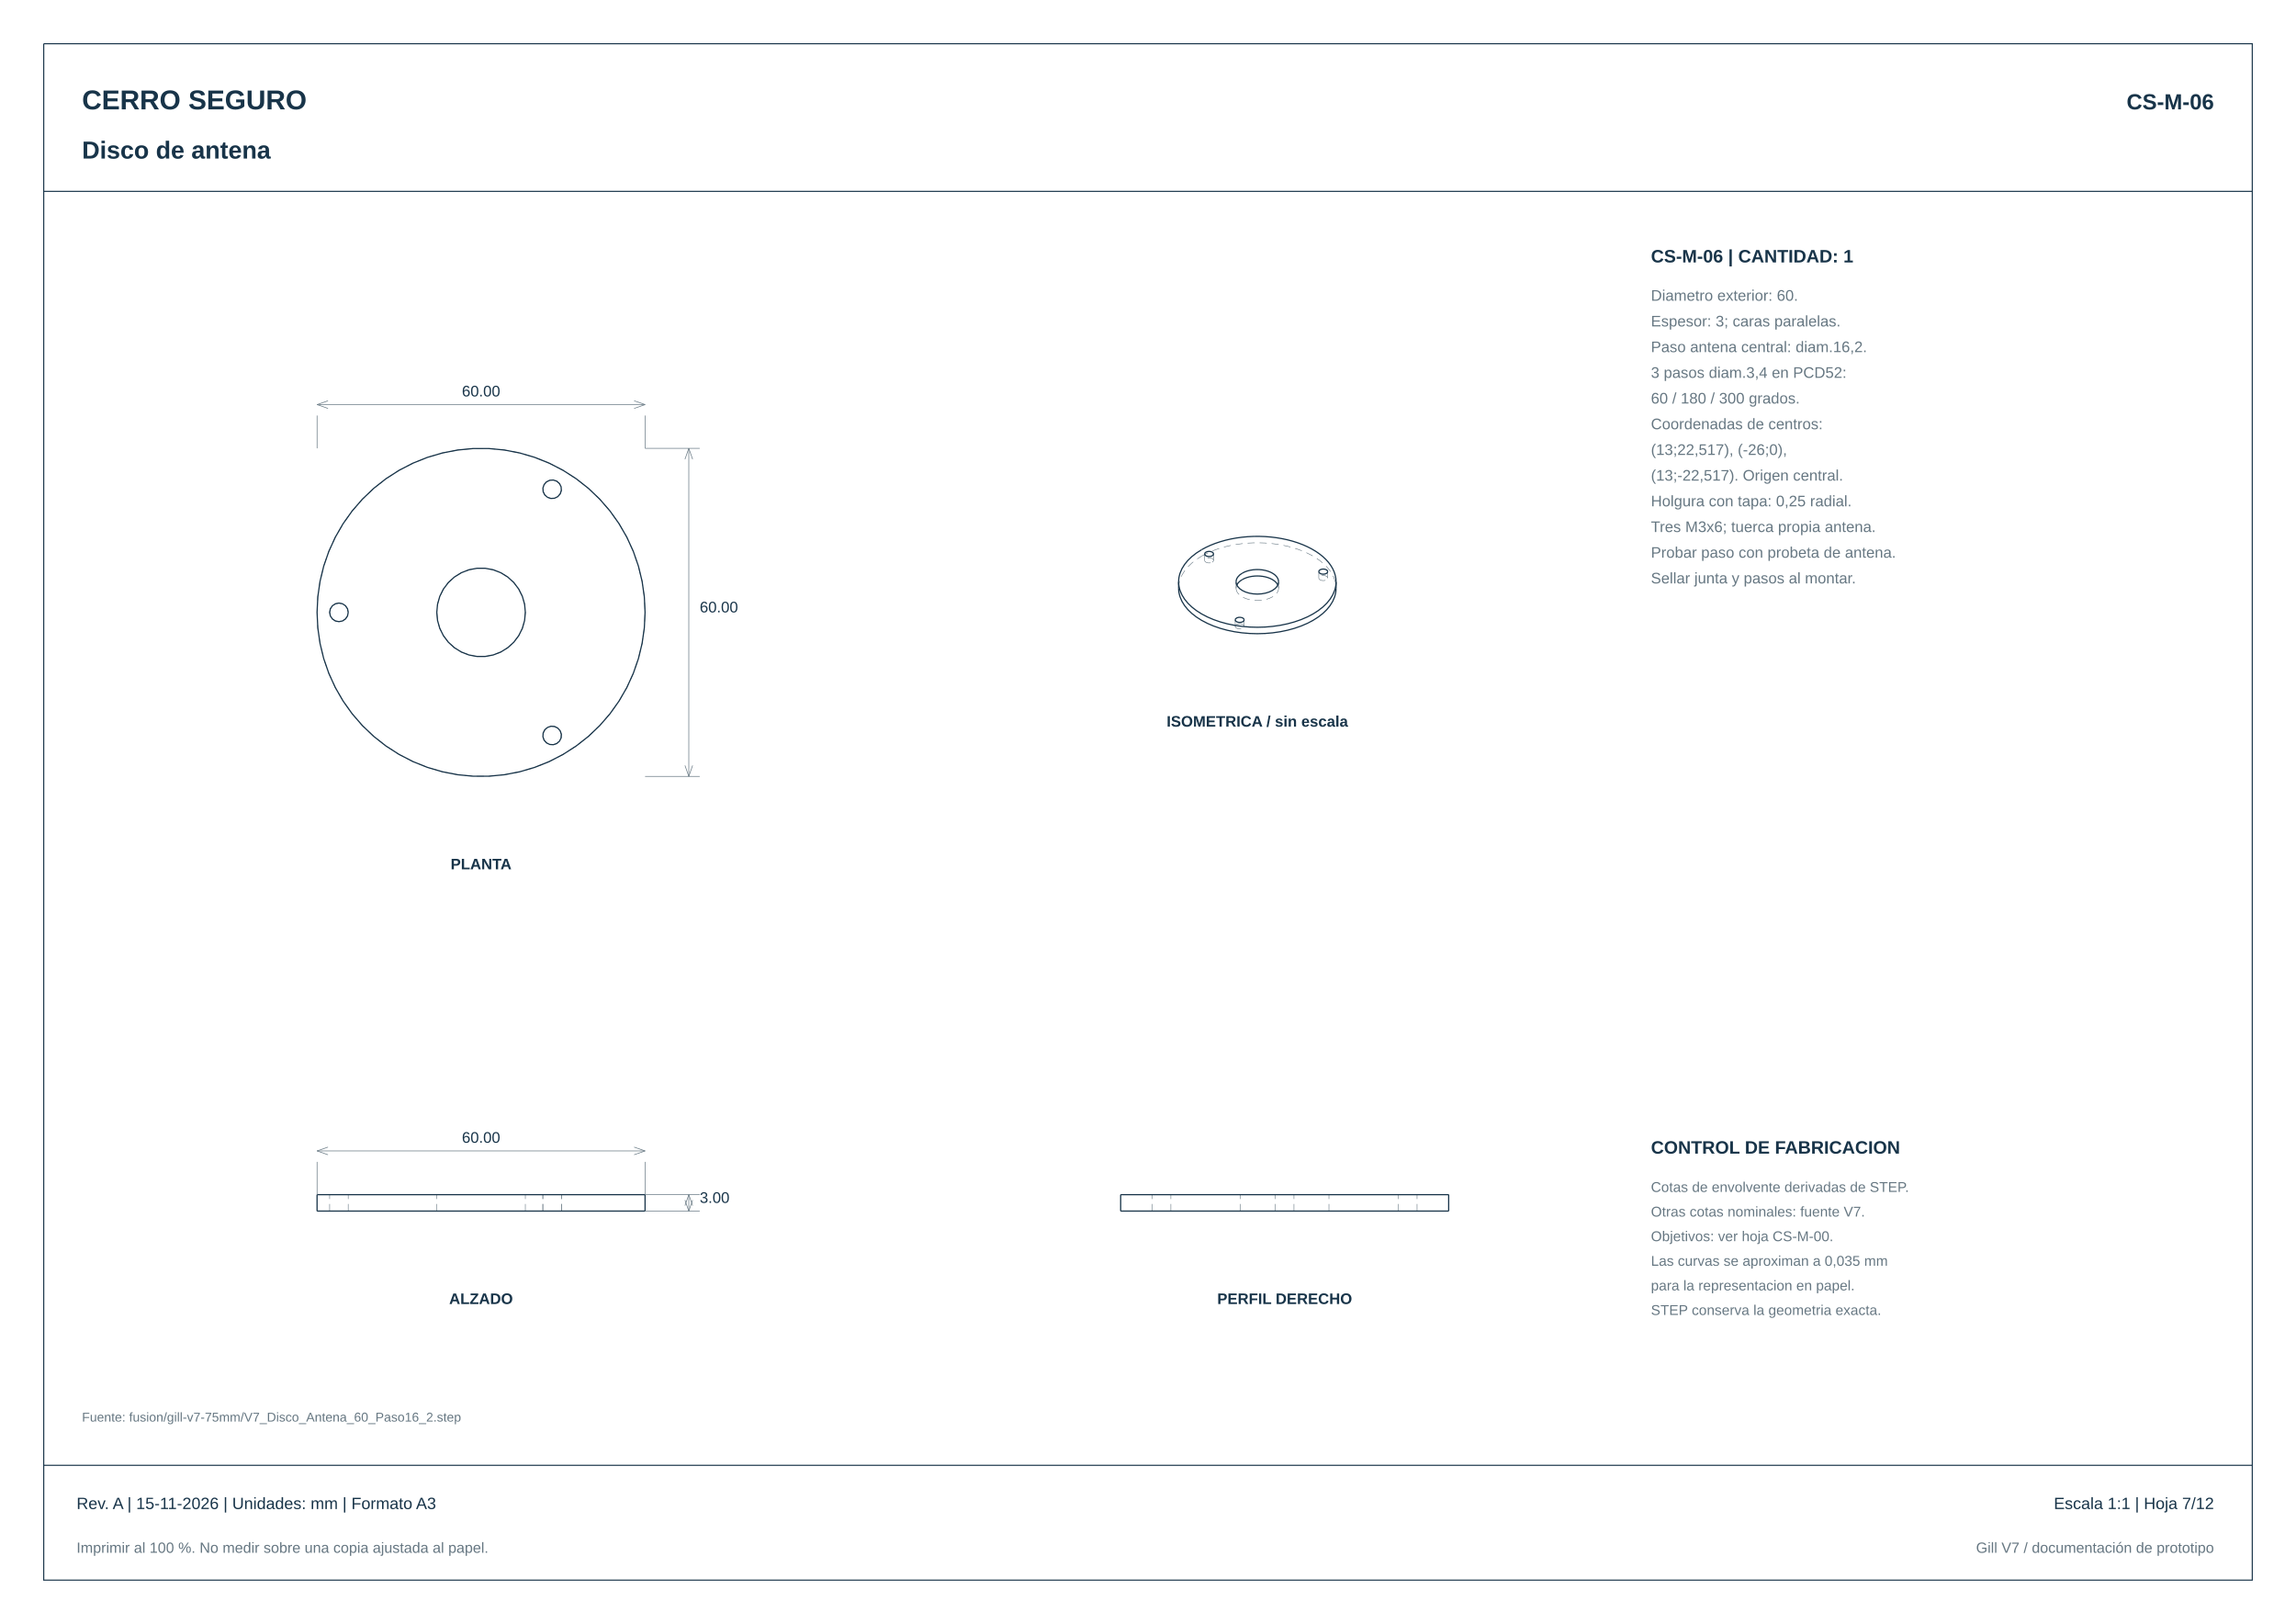
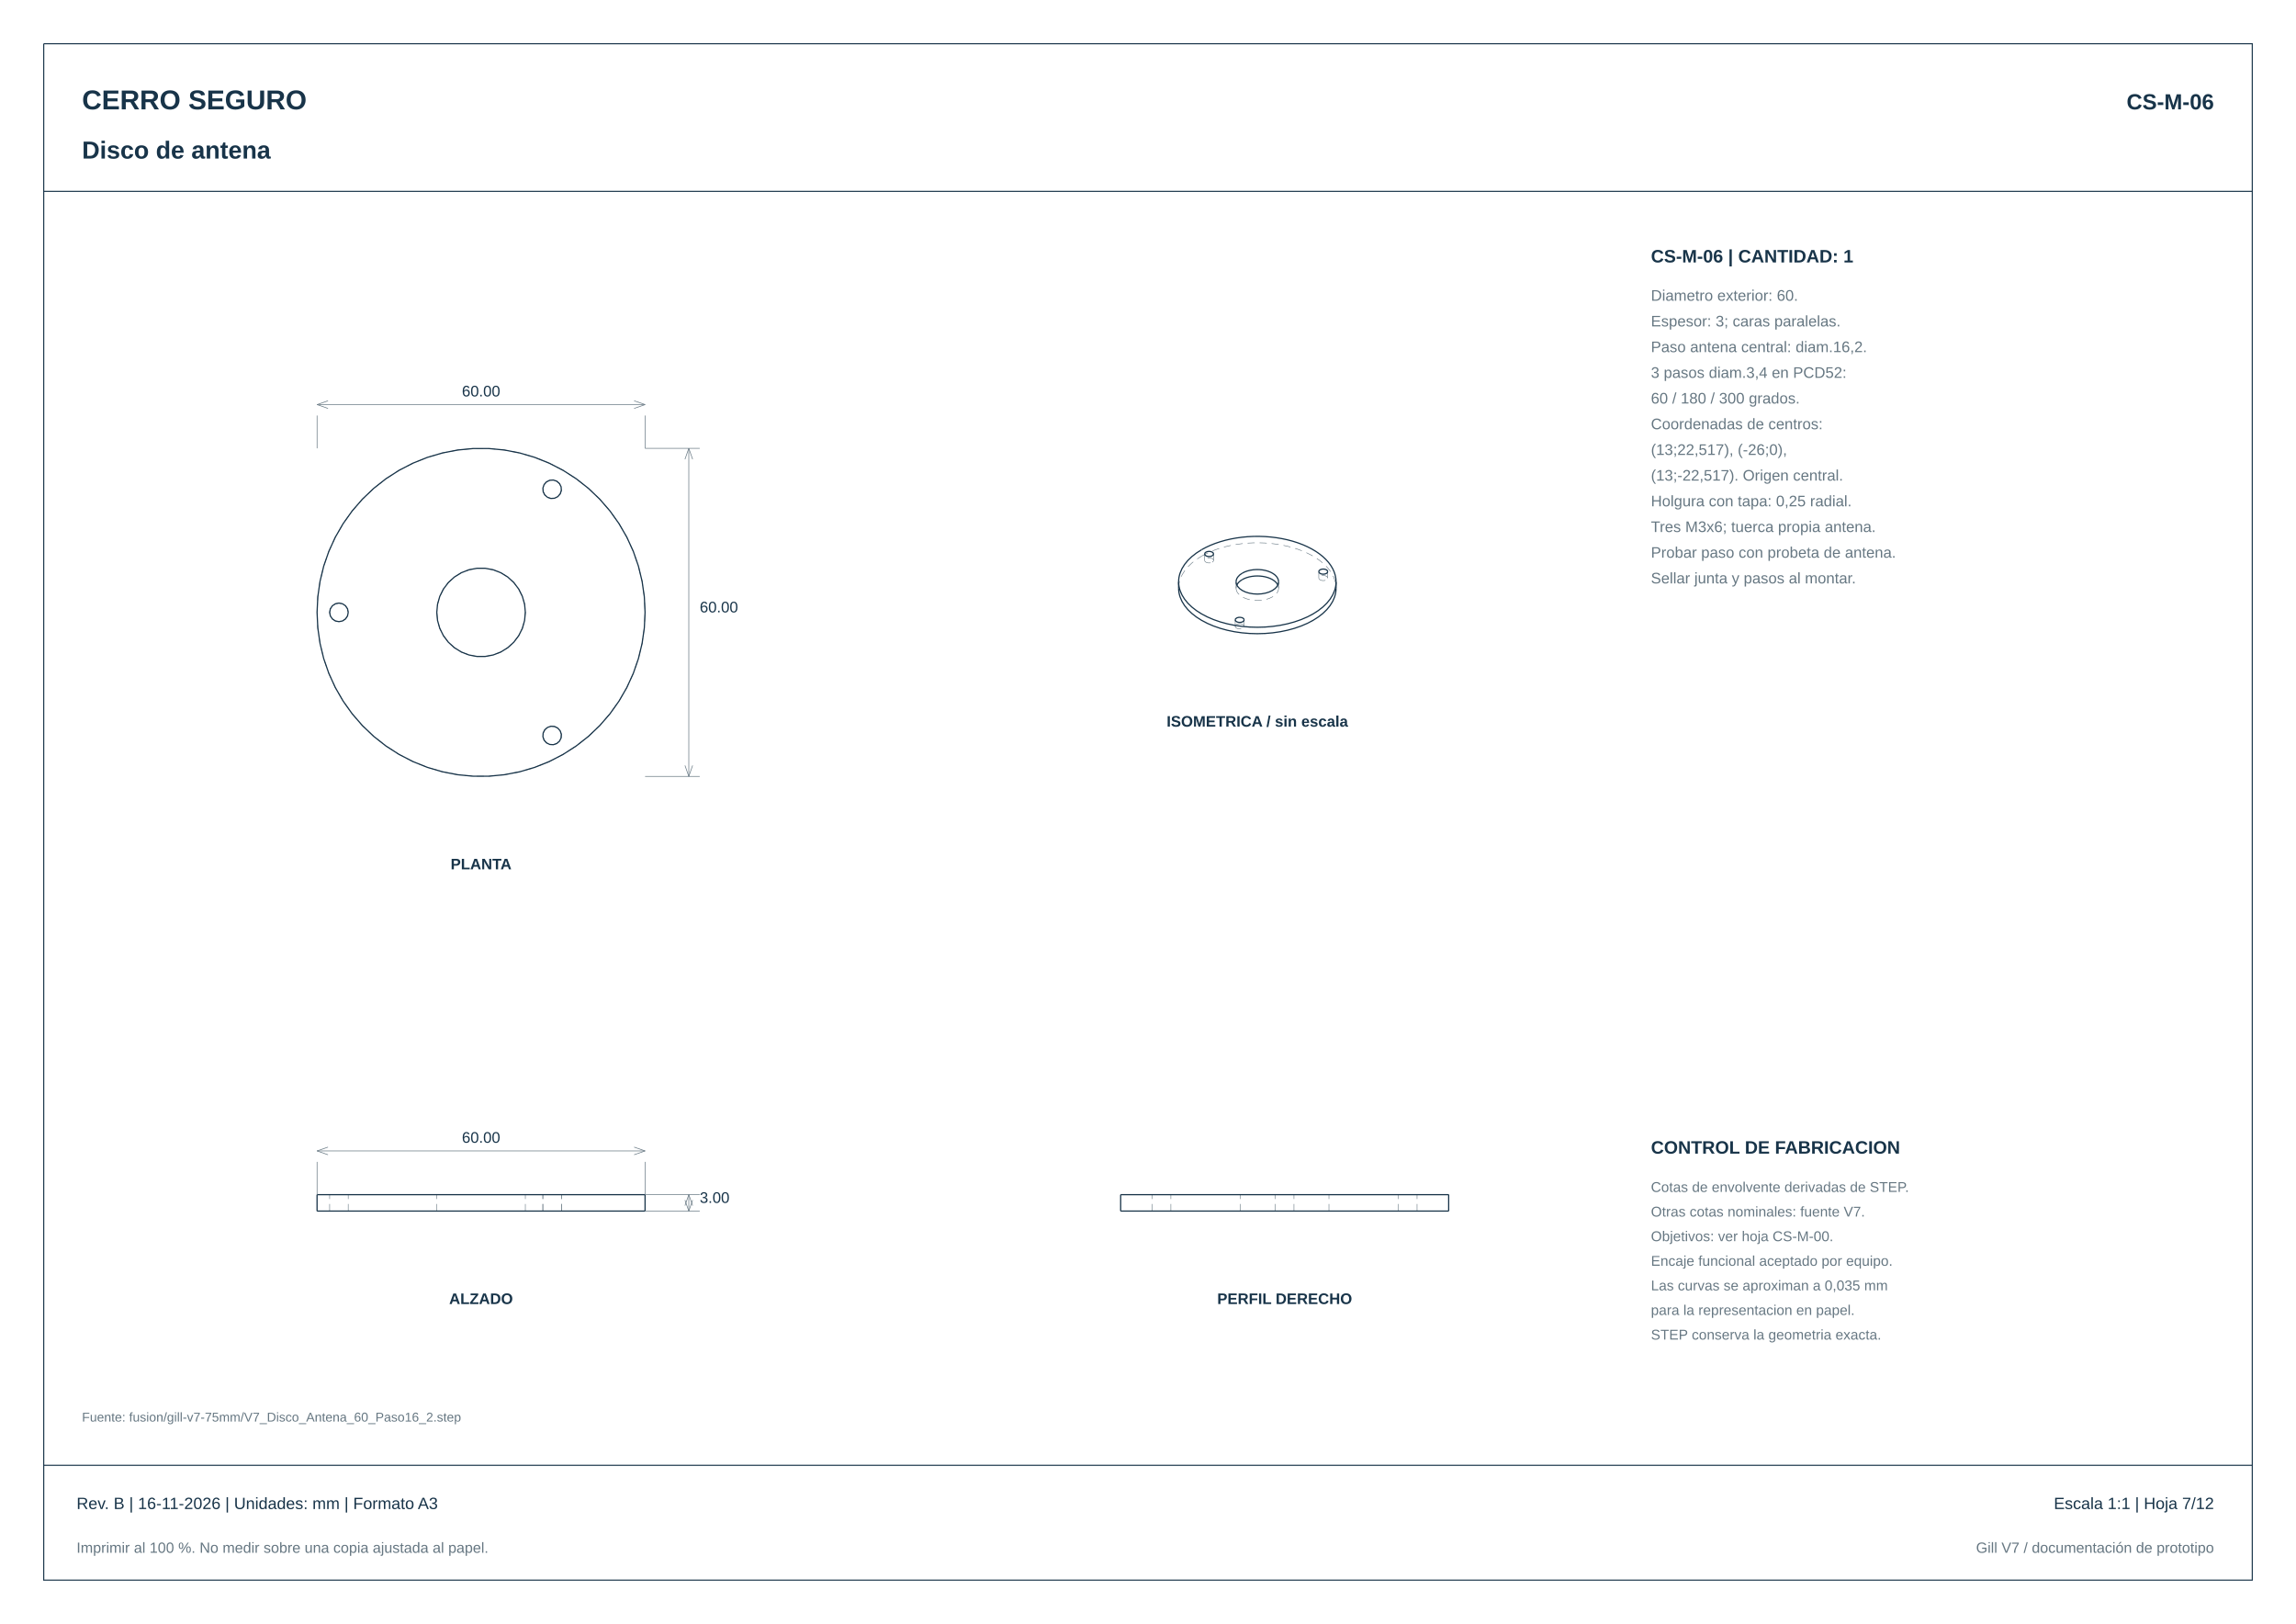
<svg xmlns="http://www.w3.org/2000/svg" width="420mm" height="297mm" viewBox="0 0 420 297">
  <polyline points="8,8 412,8 412,289 8,289 8,8" fill="none" stroke="#183449" stroke-width="0.2" />
  <text x="15" y="20" font-family="Arial, sans-serif" font-size="5" font-weight="700" text-anchor="start" fill="#183449">CERRO SEGURO</text>
  <text x="15" y="29" font-family="Arial, sans-serif" font-size="4.5" font-weight="700" text-anchor="start" fill="#183449">Disco de antena</text>
  <text x="405" y="20" font-family="Arial, sans-serif" font-size="4" font-weight="700" text-anchor="end" fill="#183449">CS-M-06</text>
  <polyline points="8,35 412,35" fill="none" stroke="#183449" stroke-width="0.2" />
  <polyline points="8,268 412,268" fill="none" stroke="#183449" stroke-width="0.2" />
-   <text x="14" y="276" font-family="Arial, sans-serif" font-size="3" font-weight="400" text-anchor="start" fill="#183449">Rev. A | 15-11-2026 | Unidades: mm | Formato A3</text>
+   <text x="14" y="276" font-family="Arial, sans-serif" font-size="3" font-weight="400" text-anchor="start" fill="#183449">Rev. B | 16-11-2026 | Unidades: mm | Formato A3</text>
  <text x="14" y="284" font-family="Arial, sans-serif" font-size="2.7" font-weight="400" text-anchor="start" fill="#667782">Imprimir al 100 %. No medir sobre una copia ajustada al papel.</text>
  <text x="405" y="276" font-family="Arial, sans-serif" font-size="3" font-weight="400" text-anchor="end" fill="#183449">Escala 1:1 | Hoja 7/12</text>
  <text x="405" y="284" font-family="Arial, sans-serif" font-size="2.7" font-weight="400" text-anchor="end" fill="#667782">Gill V7 / documentación de prototipo</text>
  <polyline points="100.15,133.044 99.651,133.482 99.358,134.077 99.314,134.739 99.528,135.367 99.965,135.865 100.56,136.159 101.222,136.202 101.85,135.989 102.349,135.552 102.642,134.957 102.686,134.295 102.472,133.667 102.035,133.168 101.44,132.875 100.778,132.831 100.15,133.044" fill="none" stroke="#667782" stroke-width="0.1" stroke-dasharray="1.3 .9" />
  <polyline points="63.7,112 63.571,111.349 63.202,110.798 62.651,110.429 62,110.3 61.349,110.429 60.798,110.798 60.429,111.349 60.3,112 60.429,112.651 60.798,113.202 61.349,113.571 62,113.7 62.651,113.571 63.202,113.202 63.571,112.651 63.7,112" fill="none" stroke="#667782" stroke-width="0.1" stroke-dasharray="1.3 .9" />
  <polyline points="100.15,90.956 100.778,91.169 101.44,91.125 102.035,90.832 102.472,90.333 102.686,89.705 102.642,89.043 102.349,88.448 101.85,88.011 101.222,87.798 100.56,87.841 99.965,88.135 99.528,88.633 99.314,89.261 99.358,89.923 99.651,90.518 100.15,90.956" fill="none" stroke="#667782" stroke-width="0.1" stroke-dasharray="1.3 .9" />
  <polyline points="79.9,112 80.038,113.488 80.447,114.926 81.113,116.264 82.014,117.457 83.119,118.464 84.389,119.251 85.783,119.791 87.253,120.065 88.747,120.065 90.217,119.791 91.611,119.251 92.881,118.464 93.986,117.457 94.887,116.264 95.553,114.926 95.962,113.488 96.1,112 95.962,110.512 95.553,109.074 94.887,107.736 93.986,106.543 92.881,105.536 91.611,104.749 90.217,104.209 88.747,103.935 87.253,103.935 85.783,104.209 84.389,104.749 83.119,105.536 82.014,106.543 81.113,107.736 80.447,109.074 80.038,110.512 79.9,112" fill="none" stroke="#667782" stroke-width="0.1" stroke-dasharray="1.3 .9" />
  <polyline points="58,112 58.136,109.148 58.542,106.323 59.215,103.548 60.149,100.85 61.335,98.253 62.762,95.781 64.418,93.455 66.288,91.298 68.354,89.328 70.598,87.563 73,86.019 75.537,84.711 78.188,83.65 80.927,82.846 83.731,82.305 86.573,82.034 89.427,82.034 92.269,82.305 95.073,82.846 97.812,83.65 100.463,84.711 103,86.019 105.402,87.563 107.646,89.328 109.712,91.298 111.582,93.455 113.238,95.781 114.665,98.253 115.851,100.85 116.785,103.548 117.458,106.323 117.864,109.148 118,112 117.864,114.852 117.458,117.677 116.785,120.452 115.851,123.15 114.665,125.747 113.238,128.219 111.582,130.545 109.712,132.702 107.646,134.673 105.402,136.437 103,137.981 100.463,139.289 97.812,140.35 95.073,141.154 92.269,141.695 89.427,141.966 86.573,141.966 83.731,141.695 80.927,141.154 78.188,140.35 75.537,139.289 73,137.981 70.598,136.437 68.354,134.673 66.288,132.702 64.418,130.545 62.762,128.219 61.335,125.747 60.149,123.15 59.215,120.452 58.542,117.677 58.136,114.852 58,112" fill="none" stroke="#667782" stroke-width="0.1" stroke-dasharray="1.3 .9" />
  <polyline points="100.15,133.044 100.778,132.831 101.44,132.875 102.035,133.168 102.472,133.667 102.686,134.295 102.642,134.957 102.349,135.552 101.85,135.989 101.222,136.202 100.56,136.159 99.965,135.865 99.528,135.367 99.314,134.739 99.358,134.077 99.651,133.482 100.15,133.044" fill="none" stroke="#183449" stroke-width="0.22" />
  <polyline points="63.7,112 63.571,112.651 63.202,113.202 62.651,113.571 62,113.7 61.349,113.571 60.798,113.202 60.429,112.651 60.3,112 60.429,111.349 60.798,110.798 61.349,110.429 62,110.3 62.651,110.429 63.202,110.798 63.571,111.349 63.7,112" fill="none" stroke="#183449" stroke-width="0.22" />
  <polyline points="100.15,90.956 99.651,90.518 99.358,89.923 99.314,89.261 99.528,88.633 99.965,88.135 100.56,87.841 101.222,87.798 101.85,88.011 102.349,88.448 102.642,89.043 102.686,89.705 102.472,90.333 102.035,90.832 101.44,91.125 100.778,91.169 100.15,90.956" fill="none" stroke="#183449" stroke-width="0.22" />
  <polyline points="79.9,112 80.038,110.512 80.447,109.074 81.113,107.736 82.014,106.543 83.119,105.536 84.389,104.749 85.783,104.209 87.253,103.935 88.747,103.935 90.217,104.209 91.611,104.749 92.881,105.536 93.986,106.543 94.887,107.736 95.553,109.074 95.962,110.512 96.1,112 95.962,113.488 95.553,114.926 94.887,116.264 93.986,117.457 92.881,118.464 91.611,119.251 90.217,119.791 88.747,120.065 87.253,120.065 85.783,119.791 84.389,119.251 83.119,118.464 82.014,117.457 81.113,116.264 80.447,114.926 80.038,113.488 79.9,112" fill="none" stroke="#183449" stroke-width="0.22" />
  <polyline points="58,112 58.136,114.852 58.542,117.677 59.215,120.452 60.149,123.15 61.335,125.747 62.762,128.219 64.418,130.545 66.288,132.702 68.354,134.673 70.598,136.437 73,137.981 75.537,139.289 78.188,140.35 80.927,141.154 83.731,141.695 86.573,141.966 89.427,141.966 92.269,141.695 95.073,141.154 97.812,140.35 100.463,139.289 103,137.981 105.402,136.437 107.646,134.673 109.712,132.702 111.582,130.545 113.238,128.219 114.665,125.747 115.851,123.15 116.785,120.452 117.458,117.677 117.864,114.852 118,112 117.864,109.148 117.458,106.323 116.785,103.548 115.851,100.85 114.665,98.253 113.238,95.781 111.582,93.455 109.712,91.298 107.646,89.328 105.402,87.563 103,86.019 100.463,84.711 97.812,83.65 95.073,82.846 92.269,82.305 89.427,82.034 86.573,82.034 83.731,82.305 80.927,82.846 78.188,83.65 75.537,84.711 73,86.019 70.598,87.563 68.354,89.328 66.288,91.298 64.418,93.455 62.762,95.781 61.335,98.253 60.149,100.85 59.215,103.548 58.542,106.323 58.136,109.148 58,112" fill="none" stroke="#183449" stroke-width="0.22" />
  <text x="88" y="159.0" font-family="Arial, sans-serif" font-size="2.8" font-weight="700" text-anchor="middle" fill="#183449">PLANTA</text>
  <polyline points="58,82 58,76" fill="none" stroke="#667782" stroke-width="0.12" />
  <polyline points="118,82 118,76" fill="none" stroke="#667782" stroke-width="0.12" />
  <polyline points="58,74 118,74" fill="none" stroke="#667782" stroke-width="0.12" />
  <polyline points="58,74 60,73.3" fill="none" stroke="#667782" stroke-width="0.12" />
  <polyline points="58,74 60,74.7" fill="none" stroke="#667782" stroke-width="0.12" />
  <polyline points="118,74 116,73.3" fill="none" stroke="#667782" stroke-width="0.12" />
  <polyline points="118,74 116,74.7" fill="none" stroke="#667782" stroke-width="0.12" />
  <text x="88.0" y="72.5" font-family="Arial, sans-serif" font-size="2.8" font-weight="400" text-anchor="middle" fill="#183449">60.00</text>
  <polyline points="118,82 128,82" fill="none" stroke="#667782" stroke-width="0.12" />
  <polyline points="118,142 128,142" fill="none" stroke="#667782" stroke-width="0.12" />
  <polyline points="126,82 126,142" fill="none" stroke="#667782" stroke-width="0.12" />
  <polyline points="126,82 125.3,84" fill="none" stroke="#667782" stroke-width="0.12" />
  <polyline points="126,82 126.7,84" fill="none" stroke="#667782" stroke-width="0.12" />
  <polyline points="126,142 125.3,140" fill="none" stroke="#667782" stroke-width="0.12" />
  <polyline points="126,142 126.7,140" fill="none" stroke="#667782" stroke-width="0.12" />
  <text x="128.0" y="112.0" font-family="Arial, sans-serif" font-size="2.8" font-weight="400" text-anchor="start" fill="#183449">60.00</text>
  <polyline points="100.15,218.5 100.379,218.5 100.622,218.5 100.873,218.5 101.127,218.5 101.378,218.5 101.621,218.5 101.85,218.5 102.06,218.5 102.246,218.5 102.405,218.5 102.532,218.5 102.624,218.5 102.681,218.5 102.7,218.5" fill="none" stroke="#667782" stroke-width="0.1" stroke-dasharray="1.3 .9" />
  <polyline points="102.7,218.5 102.657,218.5 102.532,218.5 102.329,218.5 102.06,218.5 101.738,218.5 101.378,218.5 101,218.5 100.622,218.5 100.262,218.5 99.94,218.5 99.671,218.5 99.468,218.5 99.343,218.5 99.3,218.5" fill="none" stroke="#667782" stroke-width="0.1" stroke-dasharray="1.3 .9" />
  <polyline points="99.3,218.5 99.305,218.5 99.319,218.5 99.343,218.5 99.376,218.5 99.418,218.5 99.468,218.5 99.528,218.5 99.595,218.5 99.671,218.5 99.754,218.5 99.844,218.5 99.94,218.5 100.042,218.5 100.15,218.5" fill="none" stroke="#667782" stroke-width="0.1" stroke-dasharray="1.3 .9" />
  <polyline points="100.15,221.5 100.042,221.5 99.94,221.5 99.844,221.5 99.754,221.5 99.671,221.5 99.595,221.5 99.528,221.5 99.468,221.5 99.418,221.5 99.376,221.5 99.343,221.5 99.319,221.5 99.305,221.5 99.3,221.5" fill="none" stroke="#667782" stroke-width="0.1" stroke-dasharray="1.3 .9" />
  <polyline points="99.3,221.5 99.343,221.5 99.468,221.5 99.671,221.5 99.94,221.5 100.262,221.5 100.622,221.5 101,221.5 101.378,221.5 101.738,221.5 102.06,221.5 102.329,221.5 102.532,221.5 102.657,221.5 102.7,221.5" fill="none" stroke="#667782" stroke-width="0.1" stroke-dasharray="1.3 .9" />
  <polyline points="102.7,221.5 102.681,221.5 102.624,221.5 102.532,221.5 102.405,221.5 102.246,221.5 102.06,221.5 101.85,221.5 101.621,221.5 101.378,221.5 101.127,221.5 100.873,221.5 100.622,221.5 100.379,221.5 100.15,221.5" fill="none" stroke="#667782" stroke-width="0.1" stroke-dasharray="1.3 .9" />
  <polyline points="63.7,221.5 63.7,218.5" fill="none" stroke="#667782" stroke-width="0.1" stroke-dasharray="1.3 .9" />
  <polyline points="63.7,218.5 63.657,218.5 63.532,218.5 63.329,218.5 63.06,218.5 62.738,218.5 62.378,218.5 62,218.5 61.622,218.5 61.262,218.5 60.94,218.5 60.671,218.5 60.468,218.5 60.343,218.5 60.3,218.5" fill="none" stroke="#667782" stroke-width="0.1" stroke-dasharray="1.3 .9" />
  <polyline points="60.3,218.5 60.343,218.5 60.468,218.5 60.671,218.5 60.94,218.5 61.262,218.5 61.622,218.5 62,218.5 62.378,218.5 62.738,218.5 63.06,218.5 63.329,218.5 63.532,218.5 63.657,218.5 63.7,218.5" fill="none" stroke="#667782" stroke-width="0.1" stroke-dasharray="1.3 .9" />
  <polyline points="63.7,221.5 63.657,221.5 63.532,221.5 63.329,221.5 63.06,221.5 62.738,221.5 62.378,221.5 62,221.5 61.622,221.5 61.262,221.5 60.94,221.5 60.671,221.5 60.468,221.5 60.343,221.5 60.3,221.5" fill="none" stroke="#667782" stroke-width="0.1" stroke-dasharray="1.3 .9" />
  <polyline points="60.3,221.5 60.343,221.5 60.468,221.5 60.671,221.5 60.94,221.5 61.262,221.5 61.622,221.5 62,221.5 62.378,221.5 62.738,221.5 63.06,221.5 63.329,221.5 63.532,221.5 63.657,221.5 63.7,221.5" fill="none" stroke="#667782" stroke-width="0.1" stroke-dasharray="1.3 .9" />
  <polyline points="100.15,218.5 100.042,218.5 99.94,218.5 99.844,218.5 99.754,218.5 99.671,218.5 99.595,218.5 99.528,218.5 99.468,218.5 99.418,218.5 99.376,218.5 99.343,218.5 99.319,218.5 99.305,218.5 99.3,218.5" fill="none" stroke="#667782" stroke-width="0.1" stroke-dasharray="1.3 .9" />
  <polyline points="99.3,218.5 99.343,218.5 99.468,218.5 99.671,218.5 99.94,218.5 100.262,218.5 100.622,218.5 101,218.5 101.378,218.5 101.738,218.5 102.06,218.5 102.329,218.5 102.532,218.5 102.657,218.5 102.7,218.5" fill="none" stroke="#667782" stroke-width="0.1" stroke-dasharray="1.3 .9" />
  <polyline points="102.7,218.5 102.681,218.5 102.624,218.5 102.532,218.5 102.405,218.5 102.246,218.5 102.06,218.5 101.85,218.5 101.621,218.5 101.378,218.5 101.127,218.5 100.873,218.5 100.622,218.5 100.379,218.5 100.15,218.5" fill="none" stroke="#667782" stroke-width="0.1" stroke-dasharray="1.3 .9" />
  <polyline points="100.15,221.5 100.379,221.5 100.622,221.5 100.873,221.5 101.127,221.5 101.378,221.5 101.621,221.5 101.85,221.5 102.06,221.5 102.246,221.5 102.405,221.5 102.532,221.5 102.624,221.5 102.681,221.5 102.7,221.5" fill="none" stroke="#667782" stroke-width="0.1" stroke-dasharray="1.3 .9" />
  <polyline points="102.7,221.5 102.657,221.5 102.532,221.5 102.329,221.5 102.06,221.5 101.738,221.5 101.378,221.5 101,221.5 100.622,221.5 100.262,221.5 99.94,221.5 99.671,221.5 99.468,221.5 99.343,221.5 99.3,221.5" fill="none" stroke="#667782" stroke-width="0.1" stroke-dasharray="1.3 .9" />
  <polyline points="99.3,221.5 99.305,221.5 99.319,221.5 99.343,221.5 99.376,221.5 99.418,221.5 99.468,221.5 99.528,221.5 99.595,221.5 99.671,221.5 99.754,221.5 99.844,221.5 99.94,221.5 100.042,221.5 100.15,221.5" fill="none" stroke="#667782" stroke-width="0.1" stroke-dasharray="1.3 .9" />
  <polyline points="79.9,221.5 79.9,218.5" fill="none" stroke="#667782" stroke-width="0.1" stroke-dasharray="1.3 .9" />
  <polyline points="79.9,218.5 80.103,218.5 80.702,218.5 81.667,218.5 82.95,218.5 84.486,218.5 86.198,218.5 88,218.5 89.802,218.5 91.514,218.5 93.05,218.5 94.333,218.5 95.298,218.5 95.897,218.5 96.1,218.5" fill="none" stroke="#667782" stroke-width="0.1" stroke-dasharray="1.3 .9" />
  <polyline points="96.1,218.5 95.897,218.5 95.298,218.5 94.333,218.5 93.05,218.5 91.514,218.5 89.802,218.5 88,218.5 86.198,218.5 84.486,218.5 82.95,218.5 81.667,218.5 80.702,218.5 80.103,218.5 79.9,218.5" fill="none" stroke="#667782" stroke-width="0.1" stroke-dasharray="1.3 .9" />
  <polyline points="79.9,221.5 80.103,221.5 80.702,221.5 81.667,221.5 82.95,221.5 84.486,221.5 86.198,221.5 88,221.5 89.802,221.5 91.514,221.5 93.05,221.5 94.333,221.5 95.298,221.5 95.897,221.5 96.1,221.5" fill="none" stroke="#667782" stroke-width="0.1" stroke-dasharray="1.3 .9" />
  <polyline points="96.1,221.5 95.897,221.5 95.298,221.5 94.333,221.5 93.05,221.5 91.514,221.5 89.802,221.5 88,221.5 86.198,221.5 84.486,221.5 82.95,221.5 81.667,221.5 80.702,221.5 80.103,221.5 79.9,221.5" fill="none" stroke="#667782" stroke-width="0.1" stroke-dasharray="1.3 .9" />
  <polyline points="118,218.5 117.248,218.5 115.029,218.5 111.455,218.5 106.705,218.5 101.016,218.5 94.676,218.5 88,218.5 81.324,218.5 74.984,218.5 69.295,218.5 64.545,218.5 60.971,218.5 58.752,218.5 58,218.5" fill="none" stroke="#667782" stroke-width="0.1" stroke-dasharray="1.3 .9" />
  <polyline points="58,221.5 58.752,221.5 60.971,221.5 64.545,221.5 69.295,221.5 74.984,221.5 81.324,221.5 88,221.5 94.676,221.5 101.016,221.5 106.705,221.5 111.455,221.5 115.029,221.5 117.248,221.5 118,221.5" fill="none" stroke="#667782" stroke-width="0.1" stroke-dasharray="1.3 .9" />
  <polyline points="102.7,221.5 102.7,218.5" fill="none" stroke="#667782" stroke-width="0.1" stroke-dasharray="1.3 .9" />
  <polyline points="99.3,221.5 99.3,218.5" fill="none" stroke="#667782" stroke-width="0.1" stroke-dasharray="1.3 .9" />
  <polyline points="60.3,221.5 60.3,218.5" fill="none" stroke="#667782" stroke-width="0.1" stroke-dasharray="1.3 .9" />
  <polyline points="102.7,221.5 102.7,218.5" fill="none" stroke="#667782" stroke-width="0.1" stroke-dasharray="1.3 .9" />
  <polyline points="99.3,221.5 99.3,218.5" fill="none" stroke="#667782" stroke-width="0.1" stroke-dasharray="1.3 .9" />
  <polyline points="96.1,221.5 96.1,218.5" fill="none" stroke="#667782" stroke-width="0.1" stroke-dasharray="1.3 .9" />
  <polyline points="58,218.5 58.752,218.5 60.971,218.5 64.545,218.5 69.295,218.5 74.984,218.5 81.324,218.5 88,218.5 94.676,218.5 101.016,218.5 106.705,218.5 111.455,218.5 115.029,218.5 117.248,218.5 118,218.5" fill="none" stroke="#183449" stroke-width="0.22" />
  <polyline points="58,218.5 58,221.5" fill="none" stroke="#183449" stroke-width="0.22" />
  <polyline points="118,221.5 117.248,221.5 115.029,221.5 111.455,221.5 106.705,221.5 101.016,221.5 94.676,221.5 88,221.5 81.324,221.5 74.984,221.5 69.295,221.5 64.545,221.5 60.971,221.5 58.752,221.5 58,221.5" fill="none" stroke="#183449" stroke-width="0.22" />
  <polyline points="118,221.5 118,218.5" fill="none" stroke="#183449" stroke-width="0.22" />
  <text x="88" y="238.5" font-family="Arial, sans-serif" font-size="2.8" font-weight="700" text-anchor="middle" fill="#183449">ALZADO</text>
  <polyline points="58,218.5 58,212.5" fill="none" stroke="#667782" stroke-width="0.12" />
  <polyline points="118,218.5 118,212.5" fill="none" stroke="#667782" stroke-width="0.12" />
  <polyline points="58,210.5 118,210.5" fill="none" stroke="#667782" stroke-width="0.12" />
  <polyline points="58,210.5 60,209.8" fill="none" stroke="#667782" stroke-width="0.12" />
  <polyline points="58,210.5 60,211.2" fill="none" stroke="#667782" stroke-width="0.12" />
  <polyline points="118,210.5 116,209.8" fill="none" stroke="#667782" stroke-width="0.12" />
  <polyline points="118,210.5 116,211.2" fill="none" stroke="#667782" stroke-width="0.12" />
  <text x="88.0" y="209.0" font-family="Arial, sans-serif" font-size="2.8" font-weight="400" text-anchor="middle" fill="#183449">60.00</text>
  <polyline points="118,218.5 128,218.5" fill="none" stroke="#667782" stroke-width="0.12" />
  <polyline points="118,221.5 128,221.5" fill="none" stroke="#667782" stroke-width="0.12" />
  <polyline points="126,218.5 126,221.5" fill="none" stroke="#667782" stroke-width="0.12" />
  <polyline points="126,218.5 125.3,220.5" fill="none" stroke="#667782" stroke-width="0.12" />
  <polyline points="126,218.5 126.7,220.5" fill="none" stroke="#667782" stroke-width="0.12" />
  <polyline points="126,221.5 125.3,219.5" fill="none" stroke="#667782" stroke-width="0.12" />
  <polyline points="126,221.5 126.7,219.5" fill="none" stroke="#667782" stroke-width="0.12" />
  <text x="128.0" y="220.0" font-family="Arial, sans-serif" font-size="2.8" font-weight="400" text-anchor="start" fill="#183449">3.00</text>
  <polyline points="213.956,218.5 213.986,218.5 214.015,218.5 214.042,218.5 214.066,218.5 214.088,218.5 214.108,218.5 214.125,218.5 214.141,218.5 214.154,218.5 214.164,218.5 214.173,218.5 214.179,218.5 214.182,218.5 214.183,218.5" fill="none" stroke="#667782" stroke-width="0.1" stroke-dasharray="1.3 .9" />
  <polyline points="214.183,218.5 214.141,218.5 214.015,218.5 213.812,218.5 213.543,218.5 213.221,218.5 212.862,218.5 212.483,218.5 212.105,218.5 211.746,218.5 211.423,218.5 211.154,218.5 210.952,218.5 210.826,218.5 210.783,218.5" fill="none" stroke="#667782" stroke-width="0.1" stroke-dasharray="1.3 .9" />
  <polyline points="210.783,218.5 210.813,218.5 210.901,218.5 211.044,218.5 211.237,218.5 211.474,218.5 211.746,218.5 212.043,218.5 212.356,218.5 212.674,218.5 212.984,218.5 213.278,218.5 213.543,218.5 213.772,218.5 213.956,218.5" fill="none" stroke="#667782" stroke-width="0.1" stroke-dasharray="1.3 .9" />
  <polyline points="213.956,221.5 213.772,221.5 213.543,221.5 213.278,221.5 212.984,221.5 212.674,221.5 212.356,221.5 212.043,221.5 211.746,221.5 211.474,221.5 211.237,221.5 211.044,221.5 210.901,221.5 210.813,221.5 210.783,221.5" fill="none" stroke="#667782" stroke-width="0.1" stroke-dasharray="1.3 .9" />
  <polyline points="210.783,221.5 210.826,221.5 210.952,221.5 211.154,221.5 211.423,221.5 211.746,221.5 212.105,221.5 212.483,221.5 212.862,221.5 213.221,221.5 213.543,221.5 213.812,221.5 214.015,221.5 214.141,221.5 214.183,221.5" fill="none" stroke="#667782" stroke-width="0.1" stroke-dasharray="1.3 .9" />
  <polyline points="214.183,221.5 214.182,221.5 214.179,221.5 214.173,221.5 214.164,221.5 214.154,221.5 214.141,221.5 214.125,221.5 214.108,221.5 214.088,221.5 214.066,221.5 214.042,221.5 214.015,221.5 213.986,221.5 213.956,221.5" fill="none" stroke="#667782" stroke-width="0.1" stroke-dasharray="1.3 .9" />
  <polyline points="235,218.5 234.81,218.5 234.622,218.5 234.439,218.5 234.262,218.5 234.095,218.5 233.94,218.5 233.798,218.5 233.671,218.5 233.561,218.5 233.468,218.5 233.395,218.5 233.343,218.5 233.311,218.5 233.3,218.5" fill="none" stroke="#667782" stroke-width="0.1" stroke-dasharray="1.3 .9" />
  <polyline points="233.3,218.5 233.343,218.5 233.468,218.5 233.671,218.5 233.94,218.5 234.262,218.5 234.622,218.5 235,218.5 235.378,218.5 235.738,218.5 236.06,218.5 236.329,218.5 236.532,218.5 236.657,218.5 236.7,218.5" fill="none" stroke="#667782" stroke-width="0.1" stroke-dasharray="1.3 .9" />
  <polyline points="236.7,218.5 236.689,218.5 236.657,218.5 236.605,218.5 236.532,218.5 236.439,218.5 236.329,218.5 236.202,218.5 236.06,218.5 235.905,218.5 235.738,218.5 235.561,218.5 235.378,218.5 235.19,218.5 235,218.5" fill="none" stroke="#667782" stroke-width="0.1" stroke-dasharray="1.3 .9" />
  <polyline points="235,221.5 235.19,221.5 235.378,221.5 235.561,221.5 235.738,221.5 235.905,221.5 236.06,221.5 236.202,221.5 236.329,221.5 236.439,221.5 236.532,221.5 236.605,221.5 236.657,221.5 236.689,221.5 236.7,221.5" fill="none" stroke="#667782" stroke-width="0.1" stroke-dasharray="1.3 .9" />
  <polyline points="236.7,221.5 236.657,221.5 236.532,221.5 236.329,221.5 236.06,221.5 235.738,221.5 235.378,221.5 235,221.5 234.622,221.5 234.262,221.5 233.94,221.5 233.671,221.5 233.468,221.5 233.343,221.5 233.3,221.5" fill="none" stroke="#667782" stroke-width="0.1" stroke-dasharray="1.3 .9" />
  <polyline points="233.3,221.5 233.311,221.5 233.343,221.5 233.395,221.5 233.468,221.5 233.561,221.5 233.671,221.5 233.798,221.5 233.94,221.5 234.095,221.5 234.262,221.5 234.439,221.5 234.622,221.5 234.81,221.5 235,221.5" fill="none" stroke="#667782" stroke-width="0.1" stroke-dasharray="1.3 .9" />
  <polyline points="256.044,218.5 256.228,218.5 256.457,218.5 256.722,218.5 257.016,218.5 257.326,218.5 257.644,218.5 257.957,218.5 258.254,218.5 258.526,218.5 258.763,218.5 258.956,218.5 259.099,218.5 259.187,218.5 259.217,218.5" fill="none" stroke="#667782" stroke-width="0.1" stroke-dasharray="1.3 .9" />
  <polyline points="259.217,218.5 259.174,218.5 259.048,218.5 258.846,218.5 258.577,218.5 258.254,218.5 257.895,218.5 257.517,218.5 257.138,218.5 256.779,218.5 256.457,218.5 256.188,218.5 255.985,218.5 255.859,218.5 255.817,218.5" fill="none" stroke="#667782" stroke-width="0.1" stroke-dasharray="1.3 .9" />
  <polyline points="255.817,218.5 255.818,218.5 255.821,218.5 255.827,218.5 255.836,218.5 255.846,218.5 255.859,218.5 255.875,218.5 255.892,218.5 255.912,218.5 255.934,218.5 255.958,218.5 255.985,218.5 256.014,218.5 256.044,218.5" fill="none" stroke="#667782" stroke-width="0.1" stroke-dasharray="1.3 .9" />
  <polyline points="256.044,221.5 256.014,221.5 255.985,221.5 255.958,221.5 255.934,221.5 255.912,221.5 255.892,221.5 255.875,221.5 255.859,221.5 255.846,221.5 255.836,221.5 255.827,221.5 255.821,221.5 255.818,221.5 255.817,221.5" fill="none" stroke="#667782" stroke-width="0.1" stroke-dasharray="1.3 .9" />
  <polyline points="255.817,221.5 255.859,221.5 255.985,221.5 256.188,221.5 256.457,221.5 256.779,221.5 257.138,221.5 257.517,221.5 257.895,221.5 258.254,221.5 258.577,221.5 258.846,221.5 259.048,221.5 259.174,221.5 259.217,221.5" fill="none" stroke="#667782" stroke-width="0.1" stroke-dasharray="1.3 .9" />
  <polyline points="259.217,221.5 259.187,221.5 259.099,221.5 258.956,221.5 258.763,221.5 258.526,221.5 258.254,221.5 257.957,221.5 257.644,221.5 257.326,221.5 257.016,221.5 256.722,221.5 256.457,221.5 256.228,221.5 256.044,221.5" fill="none" stroke="#667782" stroke-width="0.1" stroke-dasharray="1.3 .9" />
  <polyline points="235,218.5 235.907,218.5 236.802,218.5 237.675,218.5 238.514,218.5 239.31,218.5 240.05,218.5 240.728,218.5 241.333,218.5 241.858,218.5 242.298,218.5 242.645,218.5 242.897,218.5 243.049,218.5 243.1,218.5" fill="none" stroke="#667782" stroke-width="0.1" stroke-dasharray="1.3 .9" />
  <polyline points="243.1,218.5 242.897,218.5 242.298,218.5 241.333,218.5 240.05,218.5 238.514,218.5 236.802,218.5 235,218.5 233.198,218.5 231.486,218.5 229.95,218.5 228.667,218.5 227.702,218.5 227.103,218.5 226.9,218.5" fill="none" stroke="#667782" stroke-width="0.1" stroke-dasharray="1.3 .9" />
  <polyline points="226.9,218.5 226.951,218.5 227.103,218.5 227.355,218.5 227.702,218.5 228.142,218.5 228.667,218.5 229.272,218.5 229.95,218.5 230.69,218.5 231.486,218.5 232.325,218.5 233.198,218.5 234.093,218.5 235,218.5" fill="none" stroke="#667782" stroke-width="0.1" stroke-dasharray="1.3 .9" />
  <polyline points="235,221.5 234.093,221.5 233.198,221.5 232.325,221.5 231.486,221.5 230.69,221.5 229.95,221.5 229.272,221.5 228.667,221.5 228.142,221.5 227.702,221.5 227.355,221.5 227.103,221.5 226.951,221.5 226.9,221.5" fill="none" stroke="#667782" stroke-width="0.1" stroke-dasharray="1.3 .9" />
  <polyline points="226.9,221.5 227.103,221.5 227.702,221.5 228.667,221.5 229.95,221.5 231.486,221.5 233.198,221.5 235,221.5 236.802,221.5 238.514,221.5 240.05,221.5 241.333,221.5 242.298,221.5 242.897,221.5 243.1,221.5" fill="none" stroke="#667782" stroke-width="0.1" stroke-dasharray="1.3 .9" />
  <polyline points="243.1,221.5 243.049,221.5 242.897,221.5 242.645,221.5 242.298,221.5 241.858,221.5 241.333,221.5 240.728,221.5 240.05,221.5 239.31,221.5 238.514,221.5 237.675,221.5 236.802,221.5 235.907,221.5 235,221.5" fill="none" stroke="#667782" stroke-width="0.1" stroke-dasharray="1.3 .9" />
  <polyline points="235,218.5 231.641,218.5 228.324,218.5 225.092,218.5 221.983,218.5 219.039,218.5 216.295,218.5 213.787,218.5 211.545,218.5 209.598,218.5 207.971,218.5 206.684,218.5 205.752,218.5 205.189,218.5 205,218.5" fill="none" stroke="#667782" stroke-width="0.1" stroke-dasharray="1.3 .9" />
  <polyline points="265,218.5 264.811,218.5 264.248,218.5 263.317,218.5 262.029,218.5 260.402,218.5 258.455,218.5 256.213,218.5 253.705,218.5 250.961,218.5 248.017,218.5 244.908,218.5 241.676,218.5 238.359,218.5 235,218.5" fill="none" stroke="#667782" stroke-width="0.1" stroke-dasharray="1.3 .9" />
  <polyline points="235,221.5 238.359,221.5 241.676,221.5 244.908,221.5 248.017,221.5 250.961,221.5 253.705,221.5 256.213,221.5 258.455,221.5 260.402,221.5 262.029,221.5 263.317,221.5 264.248,221.5 264.811,221.5 265,221.5" fill="none" stroke="#667782" stroke-width="0.1" stroke-dasharray="1.3 .9" />
  <polyline points="205,221.5 205.189,221.5 205.752,221.5 206.684,221.5 207.971,221.5 209.598,221.5 211.545,221.5 213.787,221.5 216.295,221.5 219.039,221.5 221.983,221.5 225.092,221.5 228.324,221.5 231.641,221.5 235,221.5" fill="none" stroke="#667782" stroke-width="0.1" stroke-dasharray="1.3 .9" />
  <polyline points="214.183,221.5 214.183,218.5" fill="none" stroke="#667782" stroke-width="0.1" stroke-dasharray="1.3 .9" />
  <polyline points="210.783,221.5 210.783,218.5" fill="none" stroke="#667782" stroke-width="0.1" stroke-dasharray="1.3 .9" />
  <polyline points="236.7,221.5 236.7,218.5" fill="none" stroke="#667782" stroke-width="0.1" stroke-dasharray="1.3 .9" />
  <polyline points="233.3,221.5 233.3,218.5" fill="none" stroke="#667782" stroke-width="0.1" stroke-dasharray="1.3 .9" />
  <polyline points="259.217,221.5 259.217,218.5" fill="none" stroke="#667782" stroke-width="0.1" stroke-dasharray="1.3 .9" />
  <polyline points="255.817,221.5 255.817,218.5" fill="none" stroke="#667782" stroke-width="0.1" stroke-dasharray="1.3 .9" />
  <polyline points="243.1,221.5 243.1,218.5" fill="none" stroke="#667782" stroke-width="0.1" stroke-dasharray="1.3 .9" />
  <polyline points="226.9,221.5 226.9,218.5" fill="none" stroke="#667782" stroke-width="0.1" stroke-dasharray="1.3 .9" />
  <polyline points="205,218.5 205.752,218.5 207.971,218.5 211.545,218.5 216.295,218.5 221.983,218.5 228.324,218.5 235,218.5 241.676,218.5 248.017,218.5 253.705,218.5 258.455,218.5 262.029,218.5 264.248,218.5 265,218.5" fill="none" stroke="#183449" stroke-width="0.22" />
  <polyline points="265,221.5 264.248,221.5 262.029,221.5 258.455,221.5 253.705,221.5 248.017,221.5 241.676,221.5 235,221.5 228.324,221.5 221.983,221.5 216.295,221.5 211.545,221.5 207.971,221.5 205.752,221.5 205,221.5" fill="none" stroke="#183449" stroke-width="0.22" />
  <polyline points="265,221.5 265,218.5" fill="none" stroke="#183449" stroke-width="0.22" />
  <polyline points="205,221.5 205,218.5" fill="none" stroke="#183449" stroke-width="0.22" />
  <text x="235" y="238.5" font-family="Arial, sans-serif" font-size="2.8" font-weight="700" text-anchor="middle" fill="#183449">PERFIL DERECHO</text>
  <polyline points="226.981,114.091 226.611,114.084 226.273,114.173 226.038,114.338 225.975,114.439 225.954,114.546" fill="none" stroke="#667782" stroke-width="0.1" stroke-dasharray="1.3 .9" />
  <polyline points="225.954,114.546 226.016,114.727 226.193,114.88 226.458,114.982 226.77,115.018 227.082,114.982 227.347,114.88 227.524,114.727 227.586,114.546" fill="none" stroke="#667782" stroke-width="0.1" stroke-dasharray="1.3 .9" />
  <polyline points="227.586,114.546 227.543,114.395 227.417,114.26 227.223,114.155 226.981,114.091" fill="none" stroke="#667782" stroke-width="0.1" stroke-dasharray="1.3 .9" />
  <polyline points="221.752,102.825 221.929,102.672 221.991,102.492" fill="none" stroke="#667782" stroke-width="0.1" stroke-dasharray="1.3 .9" />
  <polyline points="221.991,102.492 221.929,102.311 221.752,102.159 221.488,102.056 221.175,102.021 220.863,102.056 220.598,102.159 220.421,102.311 220.359,102.492" fill="none" stroke="#667782" stroke-width="0.1" stroke-dasharray="1.3 .9" />
  <polyline points="220.359,102.492 220.394,102.628 220.497,102.753 220.658,102.856 220.863,102.927 221.095,102.96 221.334,102.954 221.56,102.907 221.752,102.825" fill="none" stroke="#667782" stroke-width="0.1" stroke-dasharray="1.3 .9" />
  <polyline points="241.267,105.844 241.392,105.996 241.601,106.114 241.869,106.181 242.161,106.189 242.439,106.137 242.668,106.032 242.819,105.888 242.871,105.722" fill="none" stroke="#667782" stroke-width="0.1" stroke-dasharray="1.3 .9" />
  <polyline points="242.871,105.722 242.809,105.541 242.632,105.389 242.367,105.287 242.055,105.251 241.743,105.287 241.478,105.389 241.301,105.541 241.239,105.722" fill="none" stroke="#667782" stroke-width="0.1" stroke-dasharray="1.3 .9" />
  <polyline points="241.239,105.722 241.267,105.844" fill="none" stroke="#667782" stroke-width="0.1" stroke-dasharray="1.3 .9" />
  <polyline points="226.248,106.999 226.146,107.29 226.112,107.587" fill="none" stroke="#667782" stroke-width="0.1" stroke-dasharray="1.3 .9" />
  <polyline points="226.112,107.587 226.131,107.807 226.187,108.025 226.279,108.238 226.408,108.446 226.767,108.834 227.251,109.174 227.84,109.453 228.512,109.66 229.242,109.788 230,109.831 230.758,109.788 231.488,109.66 232.16,109.453 232.749,109.174 233.233,108.834 233.592,108.446 233.721,108.238 233.813,108.025 233.869,107.807 233.888,107.587" fill="none" stroke="#667782" stroke-width="0.1" stroke-dasharray="1.3 .9" />
  <polyline points="233.888,107.587 233.854,107.29 233.752,106.999" fill="none" stroke="#667782" stroke-width="0.1" stroke-dasharray="1.3 .9" />
  <polyline points="219.818,101.708 220.594,101.291 221.422,100.909 222.296,100.563 223.212,100.254 224.165,99.986 225.149,99.759 226.159,99.574 227.191,99.433 228.237,99.335 229.293,99.283 230.353,99.275 231.411,99.313 232.462,99.395 233.499,99.522 234.517,99.692 235.511,99.906 236.474,100.16 237.403,100.456 238.292,100.789 239.135,101.16 239.929,101.565 240.67,102.003 241.352,102.472 241.973,102.968 242.529,103.489 243.017,104.032 243.435,104.594 243.78,105.173 244.05,105.765 244.244,106.367 244.361,106.975 244.4,107.587" fill="none" stroke="#667782" stroke-width="0.1" stroke-dasharray="1.3 .9" />
  <polyline points="215.6,107.587 215.617,107.179 215.669,106.772 215.756,106.367 215.877,105.965 216.22,105.173 216.696,104.405 217.3,103.668 218.027,102.968 218.869,102.312 219.818,101.708" fill="none" stroke="#667782" stroke-width="0.1" stroke-dasharray="1.3 .9" />
  <polyline points="227.586,114.546 227.586,113.371" fill="none" stroke="#667782" stroke-width="0.1" stroke-dasharray="1.3 .9" />
  <polyline points="225.954,114.546 225.954,113.371" fill="none" stroke="#667782" stroke-width="0.1" stroke-dasharray="1.3 .9" />
  <polyline points="221.991,102.492 221.991,101.316" fill="none" stroke="#667782" stroke-width="0.1" stroke-dasharray="1.3 .9" />
  <polyline points="220.359,102.492 220.359,101.316" fill="none" stroke="#667782" stroke-width="0.1" stroke-dasharray="1.3 .9" />
  <polyline points="242.871,105.722 242.871,104.546" fill="none" stroke="#667782" stroke-width="0.1" stroke-dasharray="1.3 .9" />
  <polyline points="241.239,105.722 241.239,104.546" fill="none" stroke="#667782" stroke-width="0.1" stroke-dasharray="1.3 .9" />
  <polyline points="233.888,107.587 233.888,106.411" fill="none" stroke="#667782" stroke-width="0.1" stroke-dasharray="1.3 .9" />
  <polyline points="226.112,107.587 226.112,106.411" fill="none" stroke="#667782" stroke-width="0.1" stroke-dasharray="1.3 .9" />
  <polyline points="226.981,112.916 227.223,112.979 227.417,113.084 227.543,113.219 227.586,113.371" fill="none" stroke="#183449" stroke-width="0.22" />
  <polyline points="227.586,113.371 227.524,113.551 227.347,113.704 227.082,113.806 226.77,113.842 226.458,113.806 226.193,113.704 226.016,113.551 225.954,113.371" fill="none" stroke="#183449" stroke-width="0.22" />
  <polyline points="225.954,113.371 225.975,113.264 226.038,113.162 226.273,112.997 226.611,112.909 226.981,112.916" fill="none" stroke="#183449" stroke-width="0.22" />
  <polyline points="221.752,101.649 221.56,101.731 221.334,101.778 221.095,101.785 220.863,101.751 220.658,101.68 220.497,101.578 220.394,101.453 220.359,101.316" fill="none" stroke="#183449" stroke-width="0.22" />
  <polyline points="220.359,101.316 220.421,101.136 220.598,100.983 220.863,100.881 221.175,100.845 221.488,100.881 221.752,100.983 221.929,101.136 221.991,101.316" fill="none" stroke="#183449" stroke-width="0.22" />
  <polyline points="221.991,101.316 221.929,101.496 221.752,101.649" fill="none" stroke="#183449" stroke-width="0.22" />
  <polyline points="241.267,104.668 241.239,104.546" fill="none" stroke="#183449" stroke-width="0.22" />
  <polyline points="241.239,104.546 241.301,104.366 241.478,104.213 241.743,104.111 242.055,104.075 242.367,104.111 242.632,104.213 242.809,104.366 242.871,104.546" fill="none" stroke="#183449" stroke-width="0.22" />
  <polyline points="242.871,104.546 242.819,104.712 242.668,104.857 242.439,104.962 242.161,105.013 241.869,105.005 241.601,104.938 241.392,104.82 241.267,104.668" fill="none" stroke="#183449" stroke-width="0.22" />
  <polyline points="227.251,104.824 227.684,104.608 228.167,104.431 228.69,104.297 229.242,104.209 229.809,104.169 230.381,104.177 230.945,104.233 231.488,104.337 231.999,104.486 232.466,104.676 232.881,104.903 233.233,105.164 233.515,105.451 233.721,105.759 233.846,106.082 233.888,106.411" fill="none" stroke="#183449" stroke-width="0.22" />
  <polyline points="233.888,106.411 233.869,106.631 233.813,106.849 233.721,107.062 233.592,107.27 233.233,107.658 232.749,107.998 232.16,108.277 231.488,108.485 230.758,108.612 230,108.656 229.242,108.612 228.512,108.485 227.84,108.277 227.251,107.998 226.767,107.658 226.408,107.27 226.279,107.062 226.187,106.849 226.131,106.631 226.112,106.411" fill="none" stroke="#183449" stroke-width="0.22" />
  <polyline points="226.112,106.411 226.131,106.191 226.187,105.973 226.279,105.759 226.408,105.552 226.767,105.164 227.251,104.824" fill="none" stroke="#183449" stroke-width="0.22" />
  <polyline points="227.251,105.999 226.917,106.219 226.636,106.461 226.411,106.723 226.248,106.999" fill="none" stroke="#183449" stroke-width="0.22" />
  <polyline points="233.752,106.999 233.588,106.721 233.362,106.459 233.078,106.216 232.743,105.996 232.36,105.803 231.937,105.64 231.481,105.511 231,105.418 230.502,105.361 229.995,105.342 229.489,105.361 228.991,105.419 228.51,105.513 228.055,105.643 227.632,105.806 227.251,105.999" fill="none" stroke="#183449" stroke-width="0.22" />
  <polyline points="219.818,100.532 218.869,101.137 218.027,101.792 217.3,102.492 216.696,103.229 216.22,103.998 215.877,104.789 215.756,105.191 215.669,105.596 215.617,106.003 215.6,106.411" fill="none" stroke="#183449" stroke-width="0.22" />
  <polyline points="215.6,106.411 215.617,106.819 215.669,107.226 215.756,107.631 215.877,108.033 216.22,108.824 216.696,109.592 217.3,110.33 218.027,111.03 218.869,111.685 219.818,112.29 220.865,112.838 222,113.324 223.212,113.743 224.489,114.092 225.82,114.367 227.191,114.565 228.589,114.685 230,114.725 231.411,114.685 232.809,114.565 234.18,114.367 235.511,114.092 236.788,113.743 238,113.324 239.135,112.838 240.182,112.29 241.131,111.685 241.973,111.03 242.7,110.33 243.304,109.592 243.78,108.824 244.123,108.033 244.244,107.631 244.331,107.226 244.383,106.819 244.4,106.411" fill="none" stroke="#183449" stroke-width="0.22" />
  <polyline points="244.4,106.411 244.361,105.799 244.244,105.191 244.05,104.589 243.78,103.998 243.435,103.419 243.017,102.856 242.529,102.313 241.973,101.792 241.352,101.296 240.67,100.828 239.929,100.39 239.135,99.984 238.292,99.614 237.403,99.28 236.474,98.985 235.511,98.73 234.517,98.517 233.499,98.346 232.462,98.219 231.411,98.137 230.353,98.1 229.293,98.107 228.237,98.16 227.191,98.257 226.159,98.398 225.149,98.583 224.165,98.81 223.212,99.079 222.296,99.387 221.422,99.733 220.594,100.116 219.818,100.532" fill="none" stroke="#183449" stroke-width="0.22" />
  <polyline points="244.4,107.587 244.383,107.995 244.331,108.401 244.244,108.806 244.123,109.209 243.78,110 243.304,110.768 242.7,111.506 241.973,112.206 241.131,112.861 240.182,113.465 239.135,114.013 238,114.499 236.788,114.919 235.511,115.268 234.18,115.543 232.809,115.741 231.411,115.86 230,115.9 228.589,115.86 227.191,115.741 225.82,115.543 224.489,115.268 223.212,114.919 222,114.499 220.865,114.013 219.818,113.465 218.869,112.861 218.027,112.206 217.3,111.506 216.696,110.768 216.22,110 215.877,109.209 215.756,108.806 215.669,108.401 215.617,107.995 215.6,107.587" fill="none" stroke="#183449" stroke-width="0.22" />
  <polyline points="244.4,107.587 244.4,106.411" fill="none" stroke="#183449" stroke-width="0.22" />
  <polyline points="215.6,107.587 215.6,106.411" fill="none" stroke="#183449" stroke-width="0.22" />
  <text x="230" y="132.9" font-family="Arial, sans-serif" font-size="2.8" font-weight="700" text-anchor="middle" fill="#183449">ISOMETRICA / sin escala</text>
  <text x="302" y="48" font-family="Arial, sans-serif" font-size="3.3" font-weight="700" text-anchor="start" fill="#183449">CS-M-06 | CANTIDAD: 1</text>
  <text x="302" y="55" font-family="Arial, sans-serif" font-size="2.8" font-weight="400" text-anchor="start" fill="#667782">Diametro exterior: 60.</text>
  <text x="302" y="59.7" font-family="Arial, sans-serif" font-size="2.8" font-weight="400" text-anchor="start" fill="#667782">Espesor: 3; caras paralelas.</text>
  <text x="302" y="64.4" font-family="Arial, sans-serif" font-size="2.8" font-weight="400" text-anchor="start" fill="#667782">Paso antena central: diam.16,2.</text>
  <text x="302" y="69.1" font-family="Arial, sans-serif" font-size="2.8" font-weight="400" text-anchor="start" fill="#667782">3 pasos diam.3,4 en PCD52:</text>
  <text x="302" y="73.8" font-family="Arial, sans-serif" font-size="2.8" font-weight="400" text-anchor="start" fill="#667782">60 / 180 / 300 grados.</text>
  <text x="302" y="78.5" font-family="Arial, sans-serif" font-size="2.8" font-weight="400" text-anchor="start" fill="#667782">Coordenadas de centros:</text>
  <text x="302" y="83.2" font-family="Arial, sans-serif" font-size="2.8" font-weight="400" text-anchor="start" fill="#667782">(13;22,517), (-26;0),</text>
  <text x="302" y="87.9" font-family="Arial, sans-serif" font-size="2.8" font-weight="400" text-anchor="start" fill="#667782">(13;-22,517). Origen central.</text>
  <text x="302" y="92.6" font-family="Arial, sans-serif" font-size="2.8" font-weight="400" text-anchor="start" fill="#667782">Holgura con tapa: 0,25 radial.</text>
  <text x="302" y="97.3" font-family="Arial, sans-serif" font-size="2.8" font-weight="400" text-anchor="start" fill="#667782">Tres M3x6; tuerca propia antena.</text>
  <text x="302" y="102" font-family="Arial, sans-serif" font-size="2.8" font-weight="400" text-anchor="start" fill="#667782">Probar paso con probeta de antena.</text>
  <text x="302" y="106.7" font-family="Arial, sans-serif" font-size="2.8" font-weight="400" text-anchor="start" fill="#667782">Sellar junta y pasos al montar.</text>
  <text x="302" y="211" font-family="Arial, sans-serif" font-size="3.3" font-weight="700" text-anchor="start" fill="#183449">CONTROL DE FABRICACION</text>
  <text x="302" y="218" font-family="Arial, sans-serif" font-size="2.6" font-weight="400" text-anchor="start" fill="#667782">Cotas de envolvente derivadas de STEP.</text>
  <text x="302" y="222.5" font-family="Arial, sans-serif" font-size="2.6" font-weight="400" text-anchor="start" fill="#667782">Otras cotas nominales: fuente V7.</text>
  <text x="302" y="227.0" font-family="Arial, sans-serif" font-size="2.6" font-weight="400" text-anchor="start" fill="#667782">Objetivos: ver hoja CS-M-00.</text>
-   <text x="302" y="231.5" font-family="Arial, sans-serif" font-size="2.6" font-weight="400" text-anchor="start" fill="#667782">Las curvas se aproximan a 0,035 mm</text>
-   <text x="302" y="236.0" font-family="Arial, sans-serif" font-size="2.6" font-weight="400" text-anchor="start" fill="#667782">para la representacion en papel.</text>
-   <text x="302" y="240.5" font-family="Arial, sans-serif" font-size="2.6" font-weight="400" text-anchor="start" fill="#667782">STEP conserva la geometria exacta.</text>
+   <text x="302" y="231.5" font-family="Arial, sans-serif" font-size="2.6" font-weight="400" text-anchor="start" fill="#667782">Encaje funcional aceptado por equipo.</text>
+   <text x="302" y="236.0" font-family="Arial, sans-serif" font-size="2.6" font-weight="400" text-anchor="start" fill="#667782">Las curvas se aproximan a 0,035 mm</text>
+   <text x="302" y="240.5" font-family="Arial, sans-serif" font-size="2.6" font-weight="400" text-anchor="start" fill="#667782">para la representacion en papel.</text>
+   <text x="302" y="245.0" font-family="Arial, sans-serif" font-size="2.6" font-weight="400" text-anchor="start" fill="#667782">STEP conserva la geometria exacta.</text>
  <text x="15" y="260" font-family="Arial, sans-serif" font-size="2.35" font-weight="400" text-anchor="start" fill="#667782">Fuente: fusion/gill-v7-75mm/V7_Disco_Antena_60_Paso16_2.step</text>
</svg>
